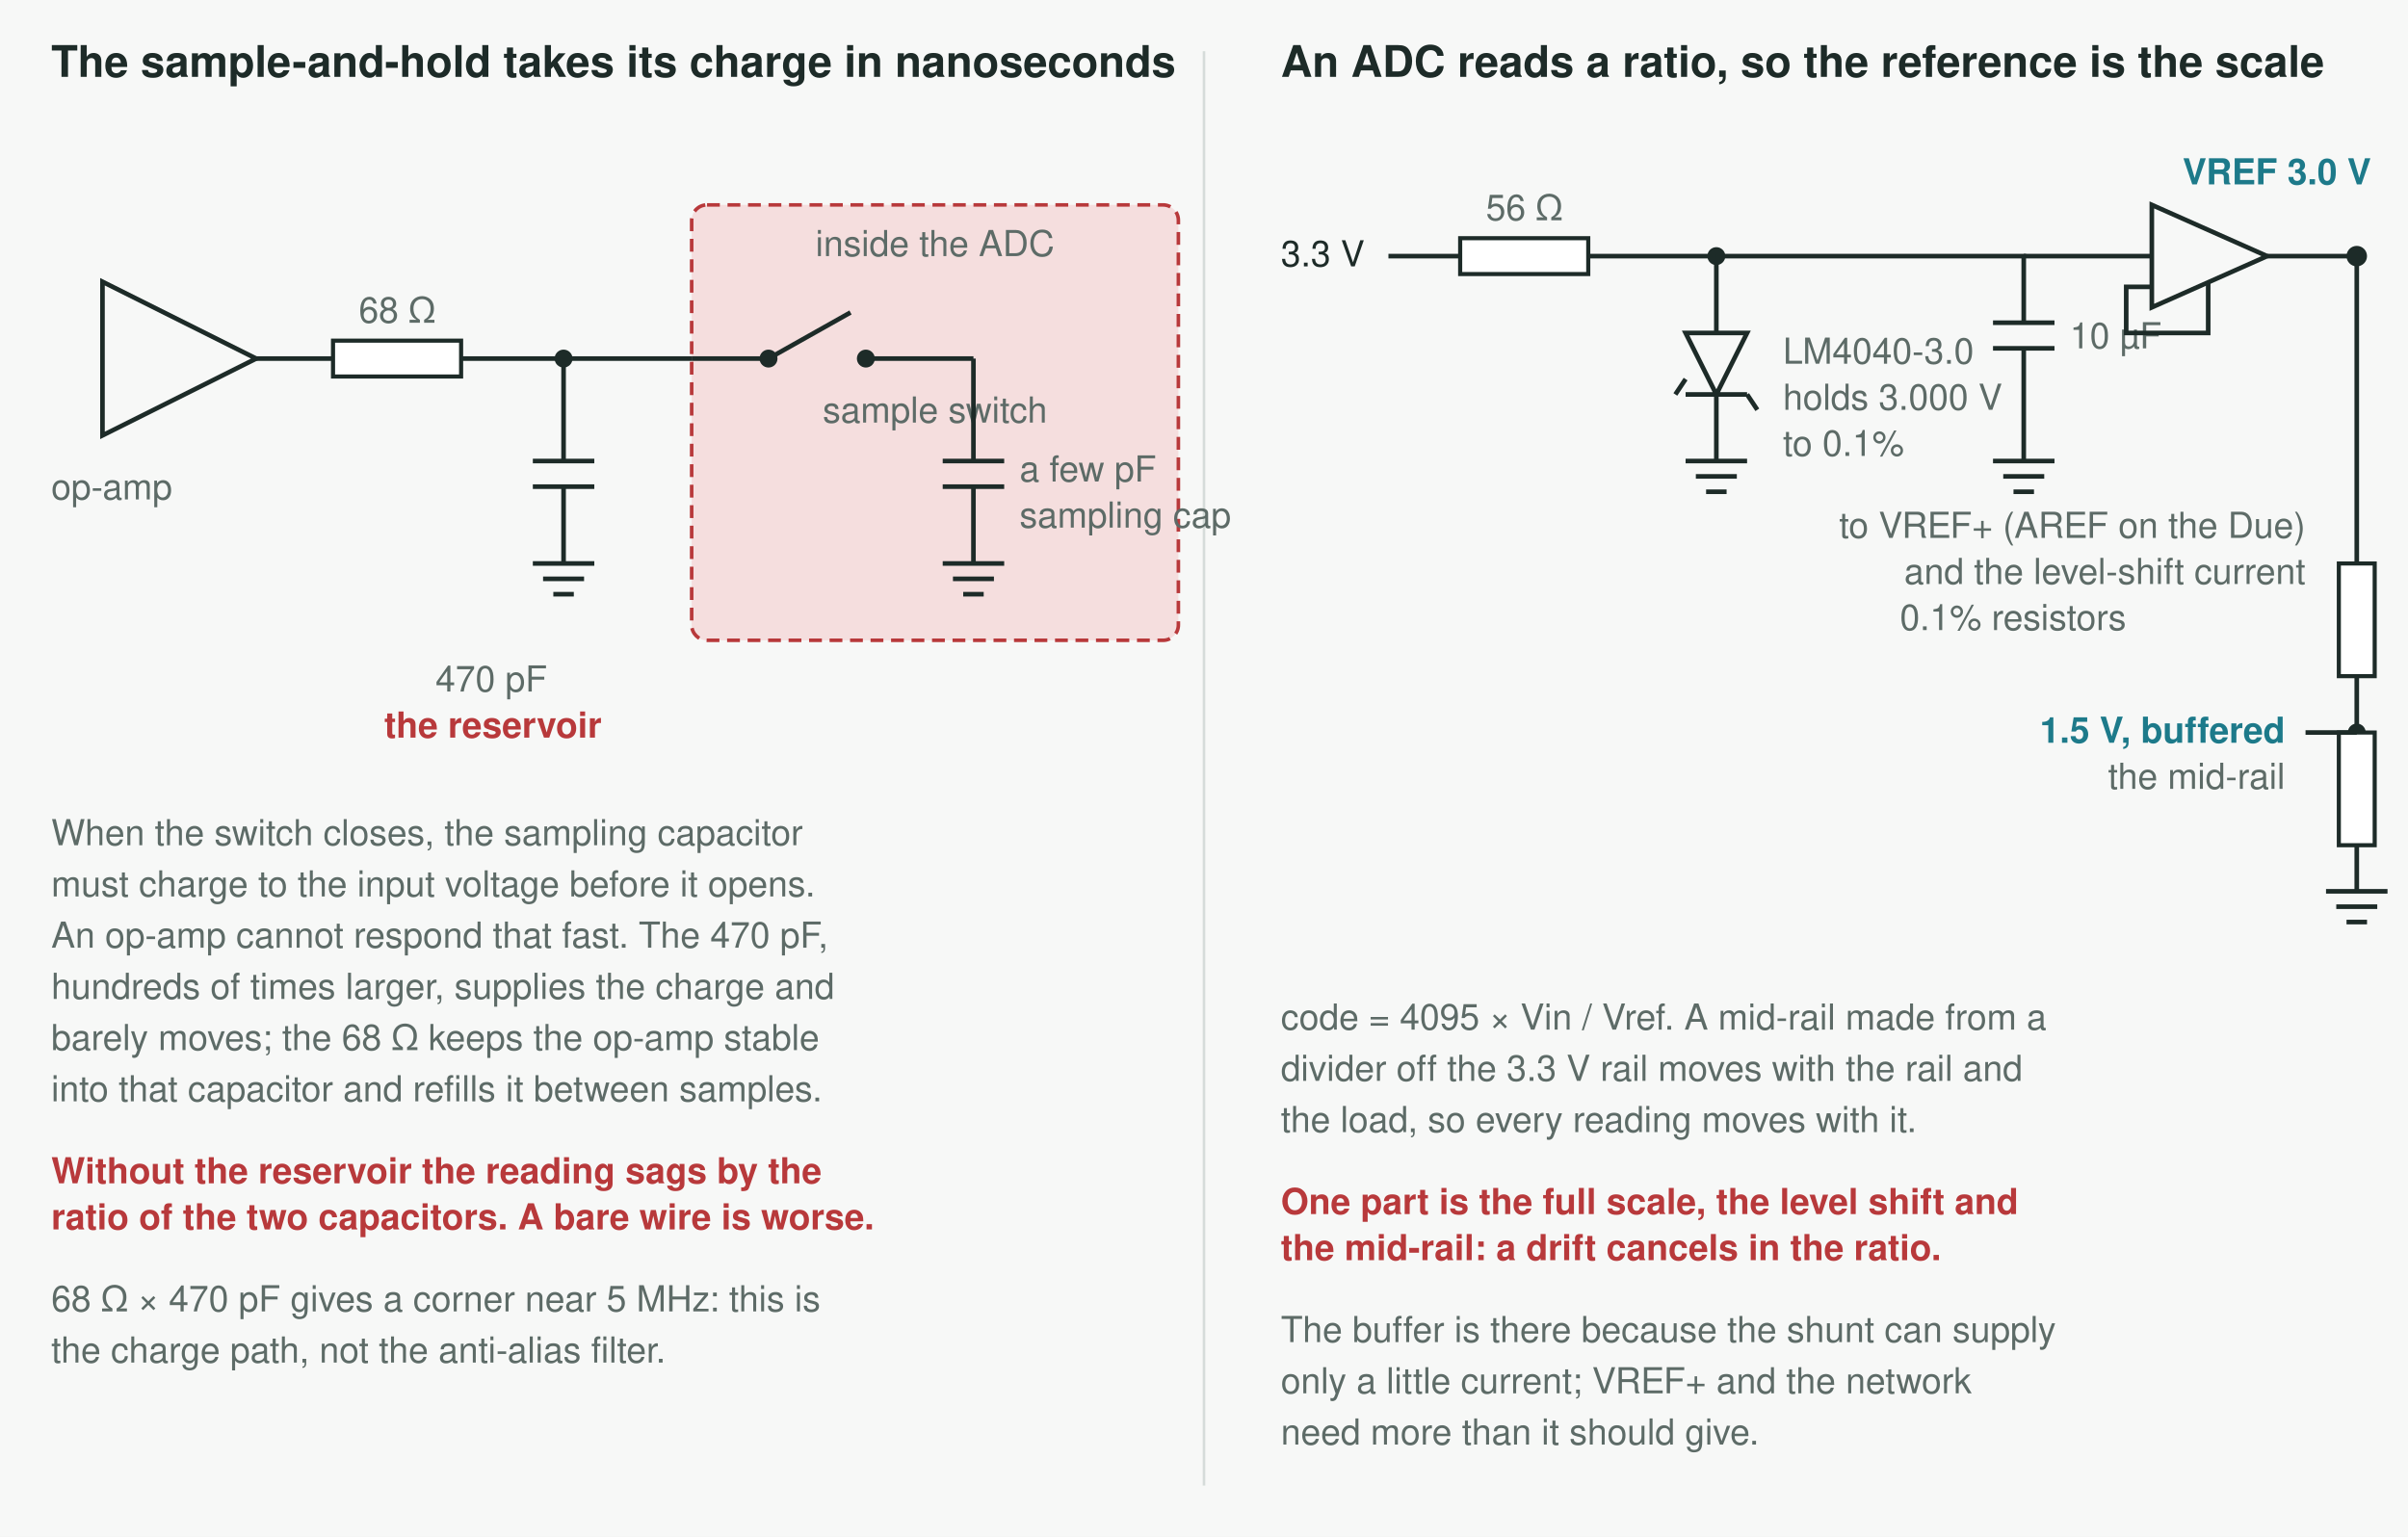
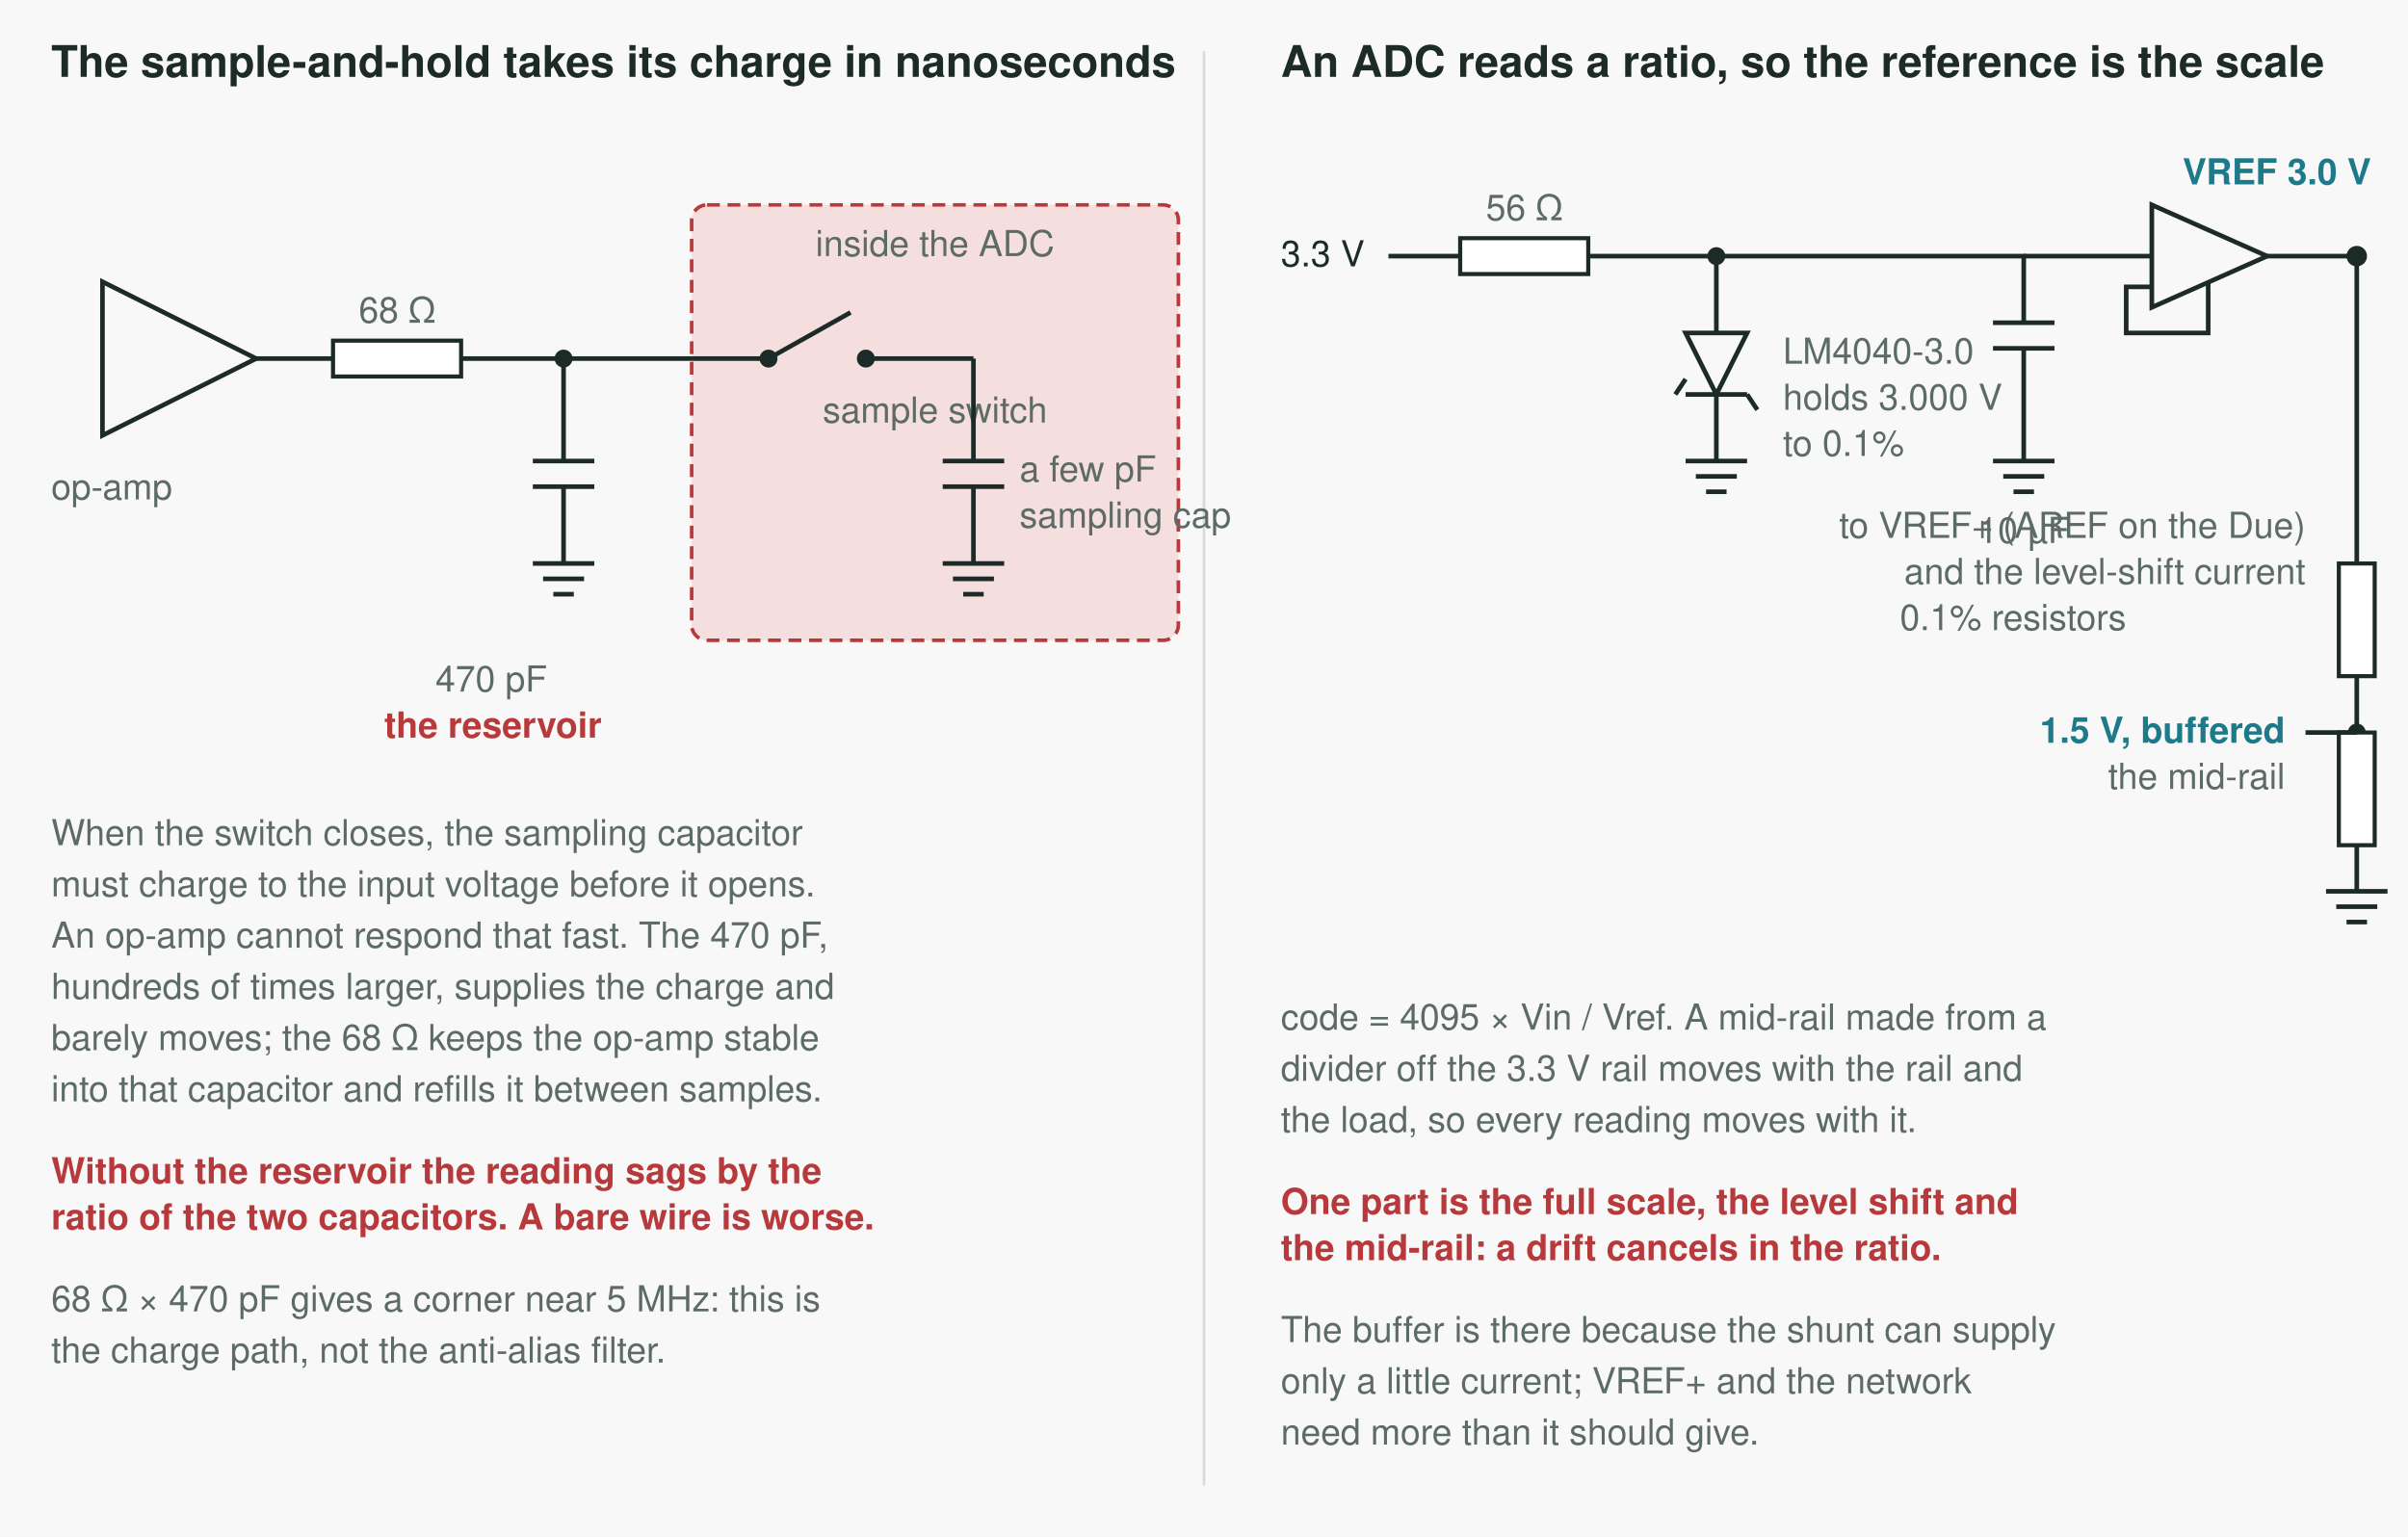
<svg xmlns="http://www.w3.org/2000/svg" viewBox="0 0 940 600" font-family="Helvetica, Arial, sans-serif" font-size="14">
  <style>
    .w{stroke:#1d2b28;stroke-width:1.8;fill:none}
    .r{stroke:#1d2b28;stroke-width:1.6;fill:#fff}
    .t{fill:#1d2b28;font-size:14px}
    .h{fill:#1d2b28;font-weight:bold;font-size:17px}
    .m{fill:#5d6b67;font-size:14px}
    .acc{fill:#b8393b;font-weight:bold;font-size:14px}
    .k{fill:#1d7a8a;font-size:14px;font-weight:bold}
    .dot{fill:#1d2b28}
    .chip{fill:#f5dede;stroke:#b8393b;stroke-width:1.4;stroke-dasharray:5 3}
  </style>
  <rect width="940" height="600" fill="#f7f8f7" />
  <line x1="470" y1="20" x2="470" y2="580" stroke="#d5dcd9" />
  <g transform="translate(20,30)">
    <text x="0" y="0" class="h">The sample-and-hold takes its charge in nanoseconds</text>
    <path class="w" d="M20 80 L20 140 L80 110 Z" />
    <text x="0" y="165" class="m">op-amp</text>
    <path class="w" d="M80 110 L110 110" />
    <rect x="110" y="103" width="50" height="14" class="r" />
    <text x="135" y="96" text-anchor="middle" class="m">68 Ω</text>
    <path class="w" d="M160 110 L250 110" />
    <circle cx="200" cy="110" r="3.5" class="dot" />
    <path class="w" d="M200 110 L200 150 M188 150 L212 150 M188 160 L212 160 M200 160 L200 190" />
    <path class="w" d="M188 190 L212 190 M192 196 L208 196 M196 202 L204 202" />
    <text x="150" y="240" class="m">470 pF</text>
    <text x="130" y="258" class="acc">the reservoir</text>
    <rect x="250" y="50" width="190" height="170" rx="6" class="chip" />
    <text x="345" y="70" text-anchor="middle" class="m">inside the ADC</text>
    <path class="w" d="M250 110 L280 110" />
    <circle cx="280" cy="110" r="3.5" class="dot" />
    <path class="w" d="M280 110 L312 92" />
    <circle cx="318" cy="110" r="3.5" class="dot" />
    <path class="w" d="M318 110 L360 110" />
    <text x="345" y="135" text-anchor="middle" class="m">sample switch</text>
    <path class="w" d="M360 110 L360 150 M348 150 L372 150 M348 160 L372 160 M360 160 L360 190" />
    <path class="w" d="M348 190 L372 190 M352 196 L368 196 M356 202 L364 202" />
    <text x="378" y="158" class="m">a few pF</text>
    <text x="378" y="176" class="m">sampling cap</text>
    <text x="0" y="300" class="m">When the switch closes, the sampling capacitor</text>
    <text x="0" y="320" class="m">must charge to the input voltage before it opens.</text>
    <text x="0" y="340" class="m">An op-amp cannot respond that fast. The 470 pF,</text>
    <text x="0" y="360" class="m">hundreds of times larger, supplies the charge and</text>
    <text x="0" y="380" class="m">barely moves; the 68 Ω keeps the op-amp stable</text>
    <text x="0" y="400" class="m">into that capacitor and refills it between samples.</text>
    <text x="0" y="432" class="acc">Without the reservoir the reading sags by the</text>
    <text x="0" y="450" class="acc">ratio of the two capacitors. A bare wire is worse.</text>
    <text x="0" y="482" class="m">68 Ω × 470 pF gives a corner near 5 MHz: this is</text>
    <text x="0" y="502" class="m">the charge path, not the anti-alias filter.</text>
  </g>
  <g transform="translate(500,30)">
    <text x="0" y="0" class="h">An ADC reads a ratio, so the reference is the scale</text>
    <text x="0" y="74" class="t">3.3 V</text>
    <path class="w" d="M42 70 L70 70" />
    <rect x="70" y="63" width="50" height="14" class="r" />
    <text x="95" y="56" text-anchor="middle" class="m">56 Ω</text>
    <path class="w" d="M120 70 L170 70" />
    <circle cx="170" cy="70" r="3.5" class="dot" />
    <path class="w" d="M170 70 L170 100" />
    <path class="w" d="M158 100 L182 100 L170 124 Z M158 124 L182 124 M154 124 L158 118 M182 124 L186 130" />
    <path class="w" d="M170 124 L170 150 M158 150 L182 150 M162 156 L178 156 M166 162 L174 162" />
    <text x="196" y="112" class="m">LM4040-3.0</text>
    <text x="196" y="130" class="m">holds 3.000 V</text>
    <text x="196" y="148" class="m">to 0.1%</text>
    <path class="w" d="M170 70 L290 70 L290 96 M278 96 L302 96 M278 106 L302 106 M290 106 L290 150 M278 150 L302 150 M282 156 L298 156 M286 162 L294 162" />
-     <text x="308" y="106" class="m">10 µF</text>
+     <text x="290" y="182" text-anchor="middle" class="m">10 µF</text>
    <path class="w" d="M290 70 L340 70" />
    <path class="w" d="M340 50 L340 90 L385 70 Z" />
    <path class="w" d="M362 80 L362 100 L330 100 L330 82 L340 82" />
    <path class="w" d="M385 70 L420 70" />
    <circle cx="420" cy="70" r="4" class="dot" />
    <text x="352" y="42" class="k">VREF 3.0 V</text>
    <path class="w" d="M420 70 L420 190" />
    <rect x="413" y="190" width="14" height="44" class="r" />
    <path class="w" d="M420 234 L420 256" />
    <circle cx="420" cy="256" r="3.5" class="dot" />
    <rect x="413" y="256" width="14" height="44" class="r" />
    <path class="w" d="M420 300 L420 318 M408 318 L432 318 M412 324 L428 324 M416 330 L424 330" />
    <text x="330" y="216" text-anchor="end" class="m">0.1% resistors</text>
    <path class="w" d="M420 256 L400 256" />
    <text x="392" y="260" text-anchor="end" class="k">1.5 V, buffered</text>
    <text x="392" y="278" text-anchor="end" class="m">the mid-rail</text>
    <text x="400" y="180" text-anchor="end" class="m">to VREF+ (AREF on the Due)</text>
    <text x="400" y="198" text-anchor="end" class="m">and the level-shift current</text>
    <text x="0" y="372" class="m">code = 4095 × Vin / Vref. A mid-rail made from a</text>
    <text x="0" y="392" class="m">divider off the 3.3 V rail moves with the rail and</text>
    <text x="0" y="412" class="m">the load, so every reading moves with it.</text>
    <text x="0" y="444" class="acc">One part is the full scale, the level shift and</text>
    <text x="0" y="462" class="acc">the mid-rail: a drift cancels in the ratio.</text>
    <text x="0" y="494" class="m">The buffer is there because the shunt can supply</text>
    <text x="0" y="514" class="m">only a little current; VREF+ and the network</text>
    <text x="0" y="534" class="m">need more than it should give.</text>
  </g>
</svg>
